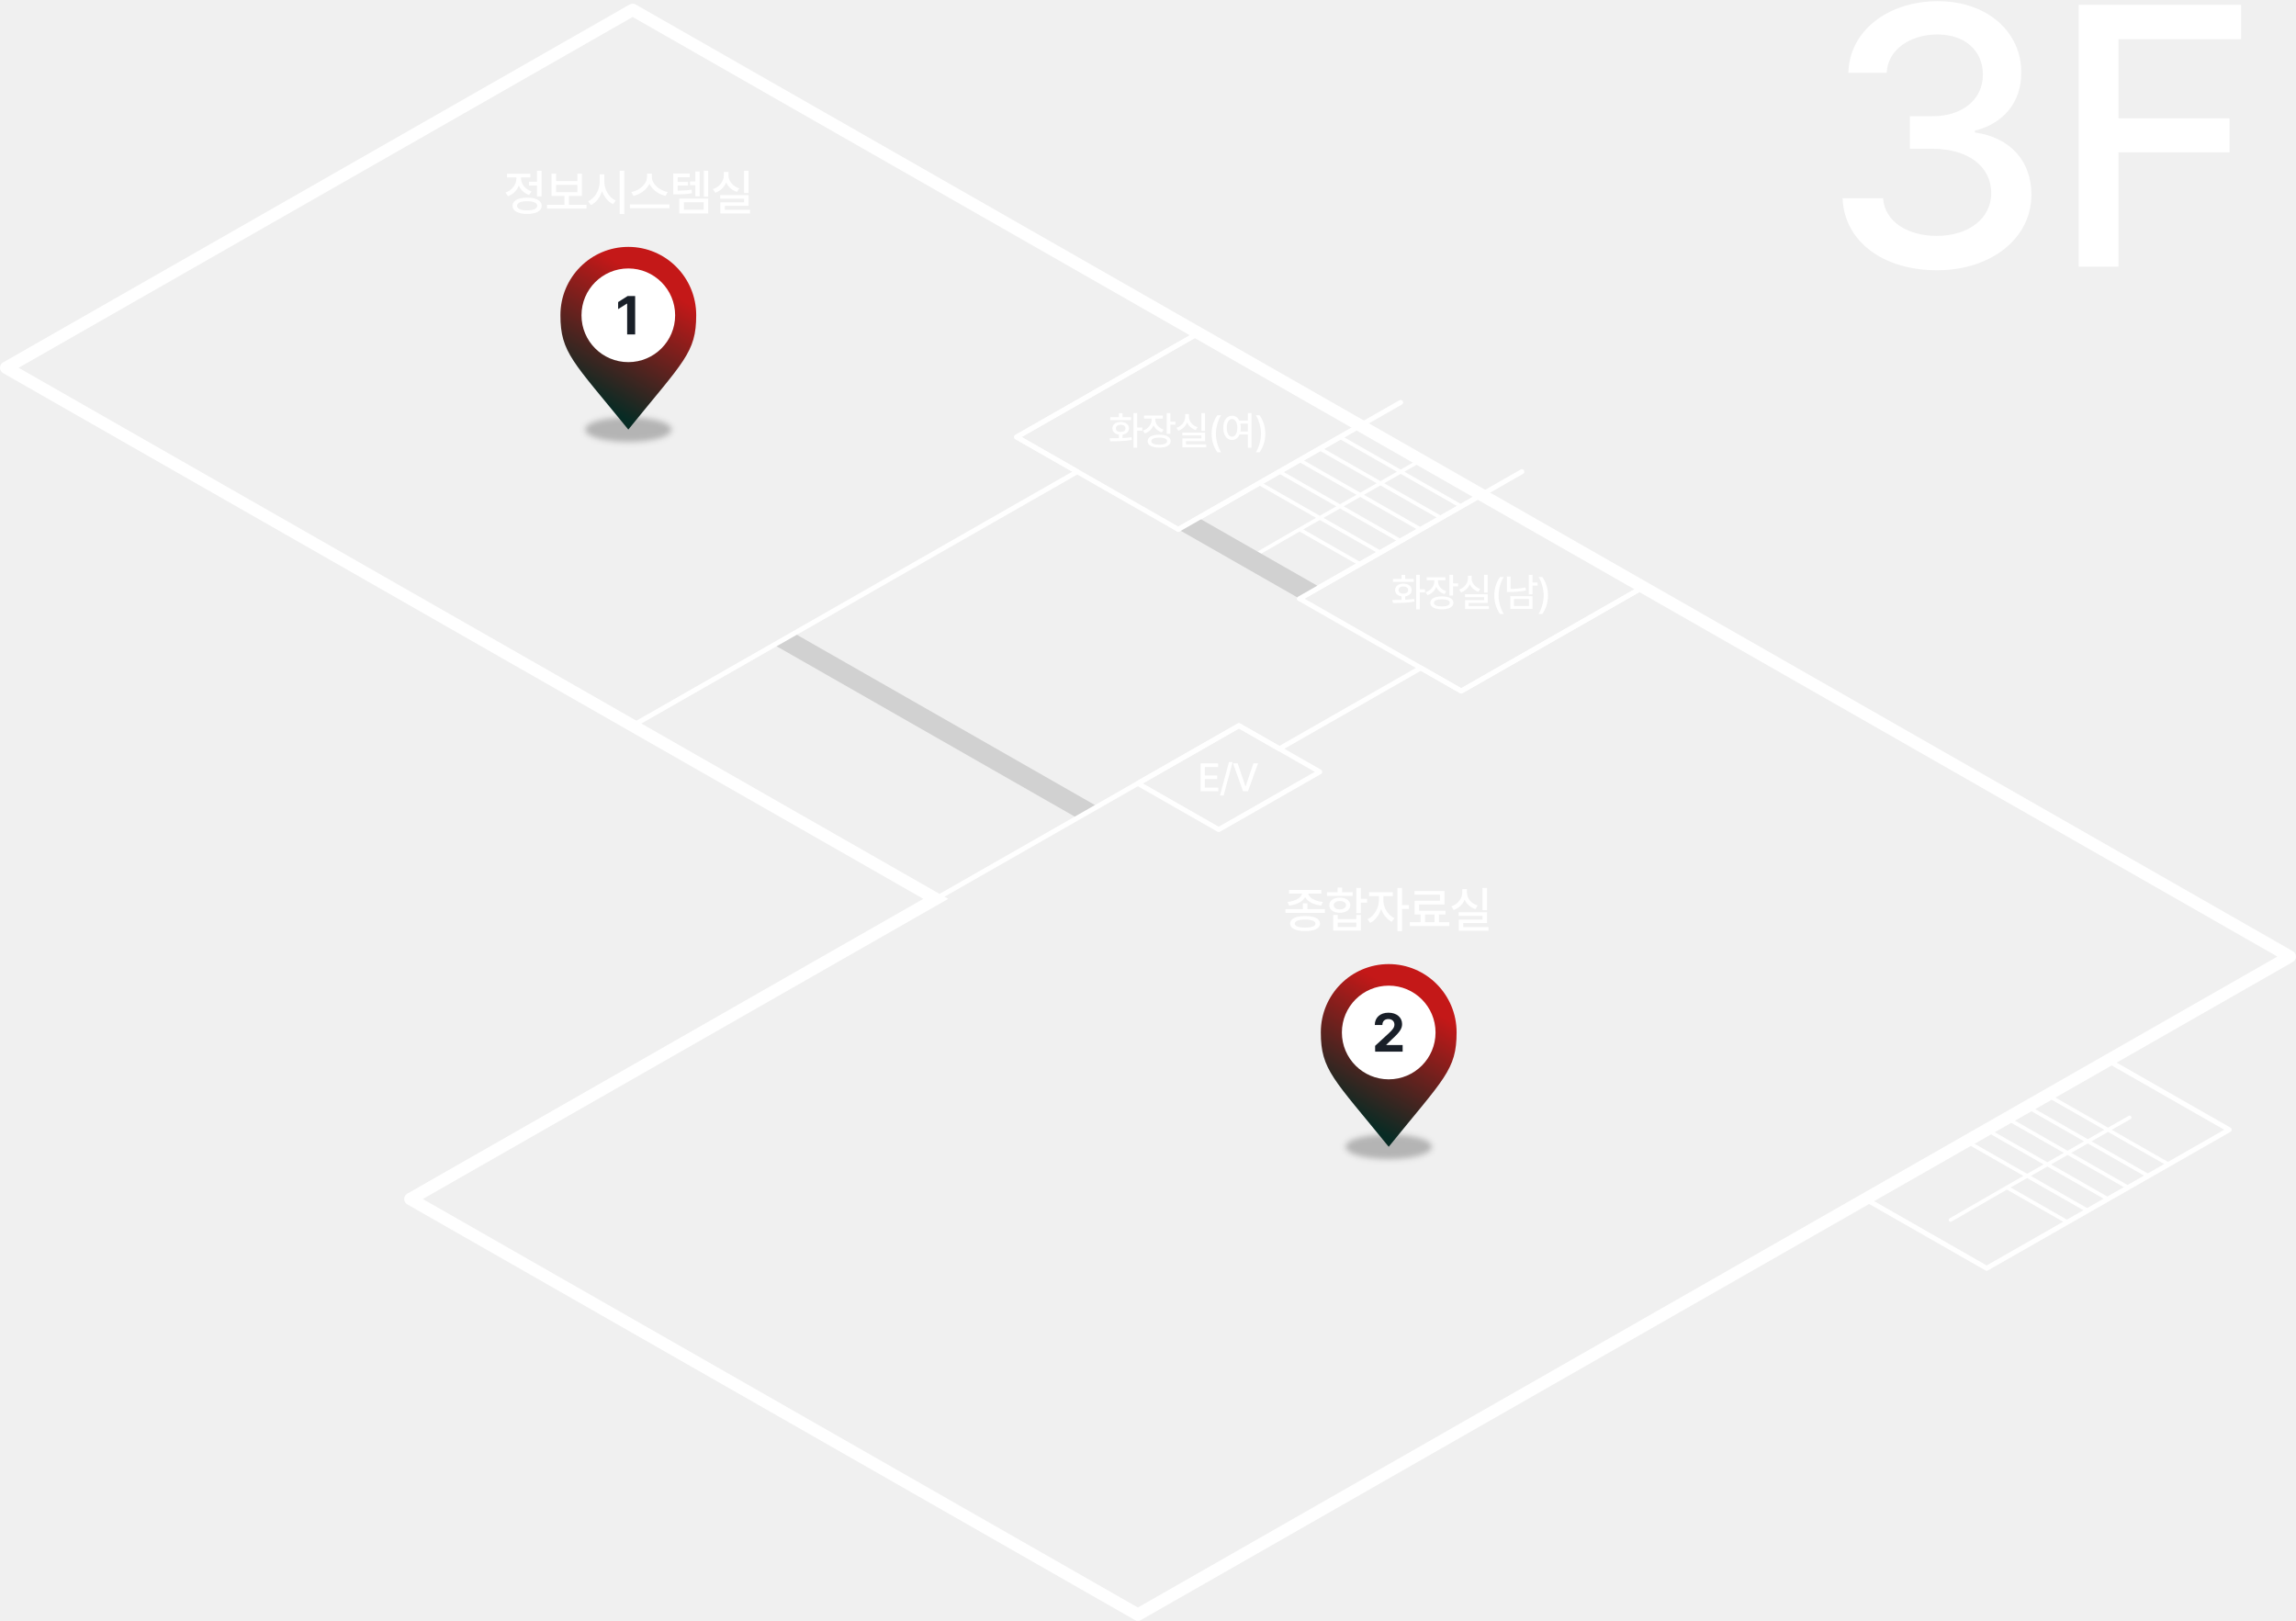
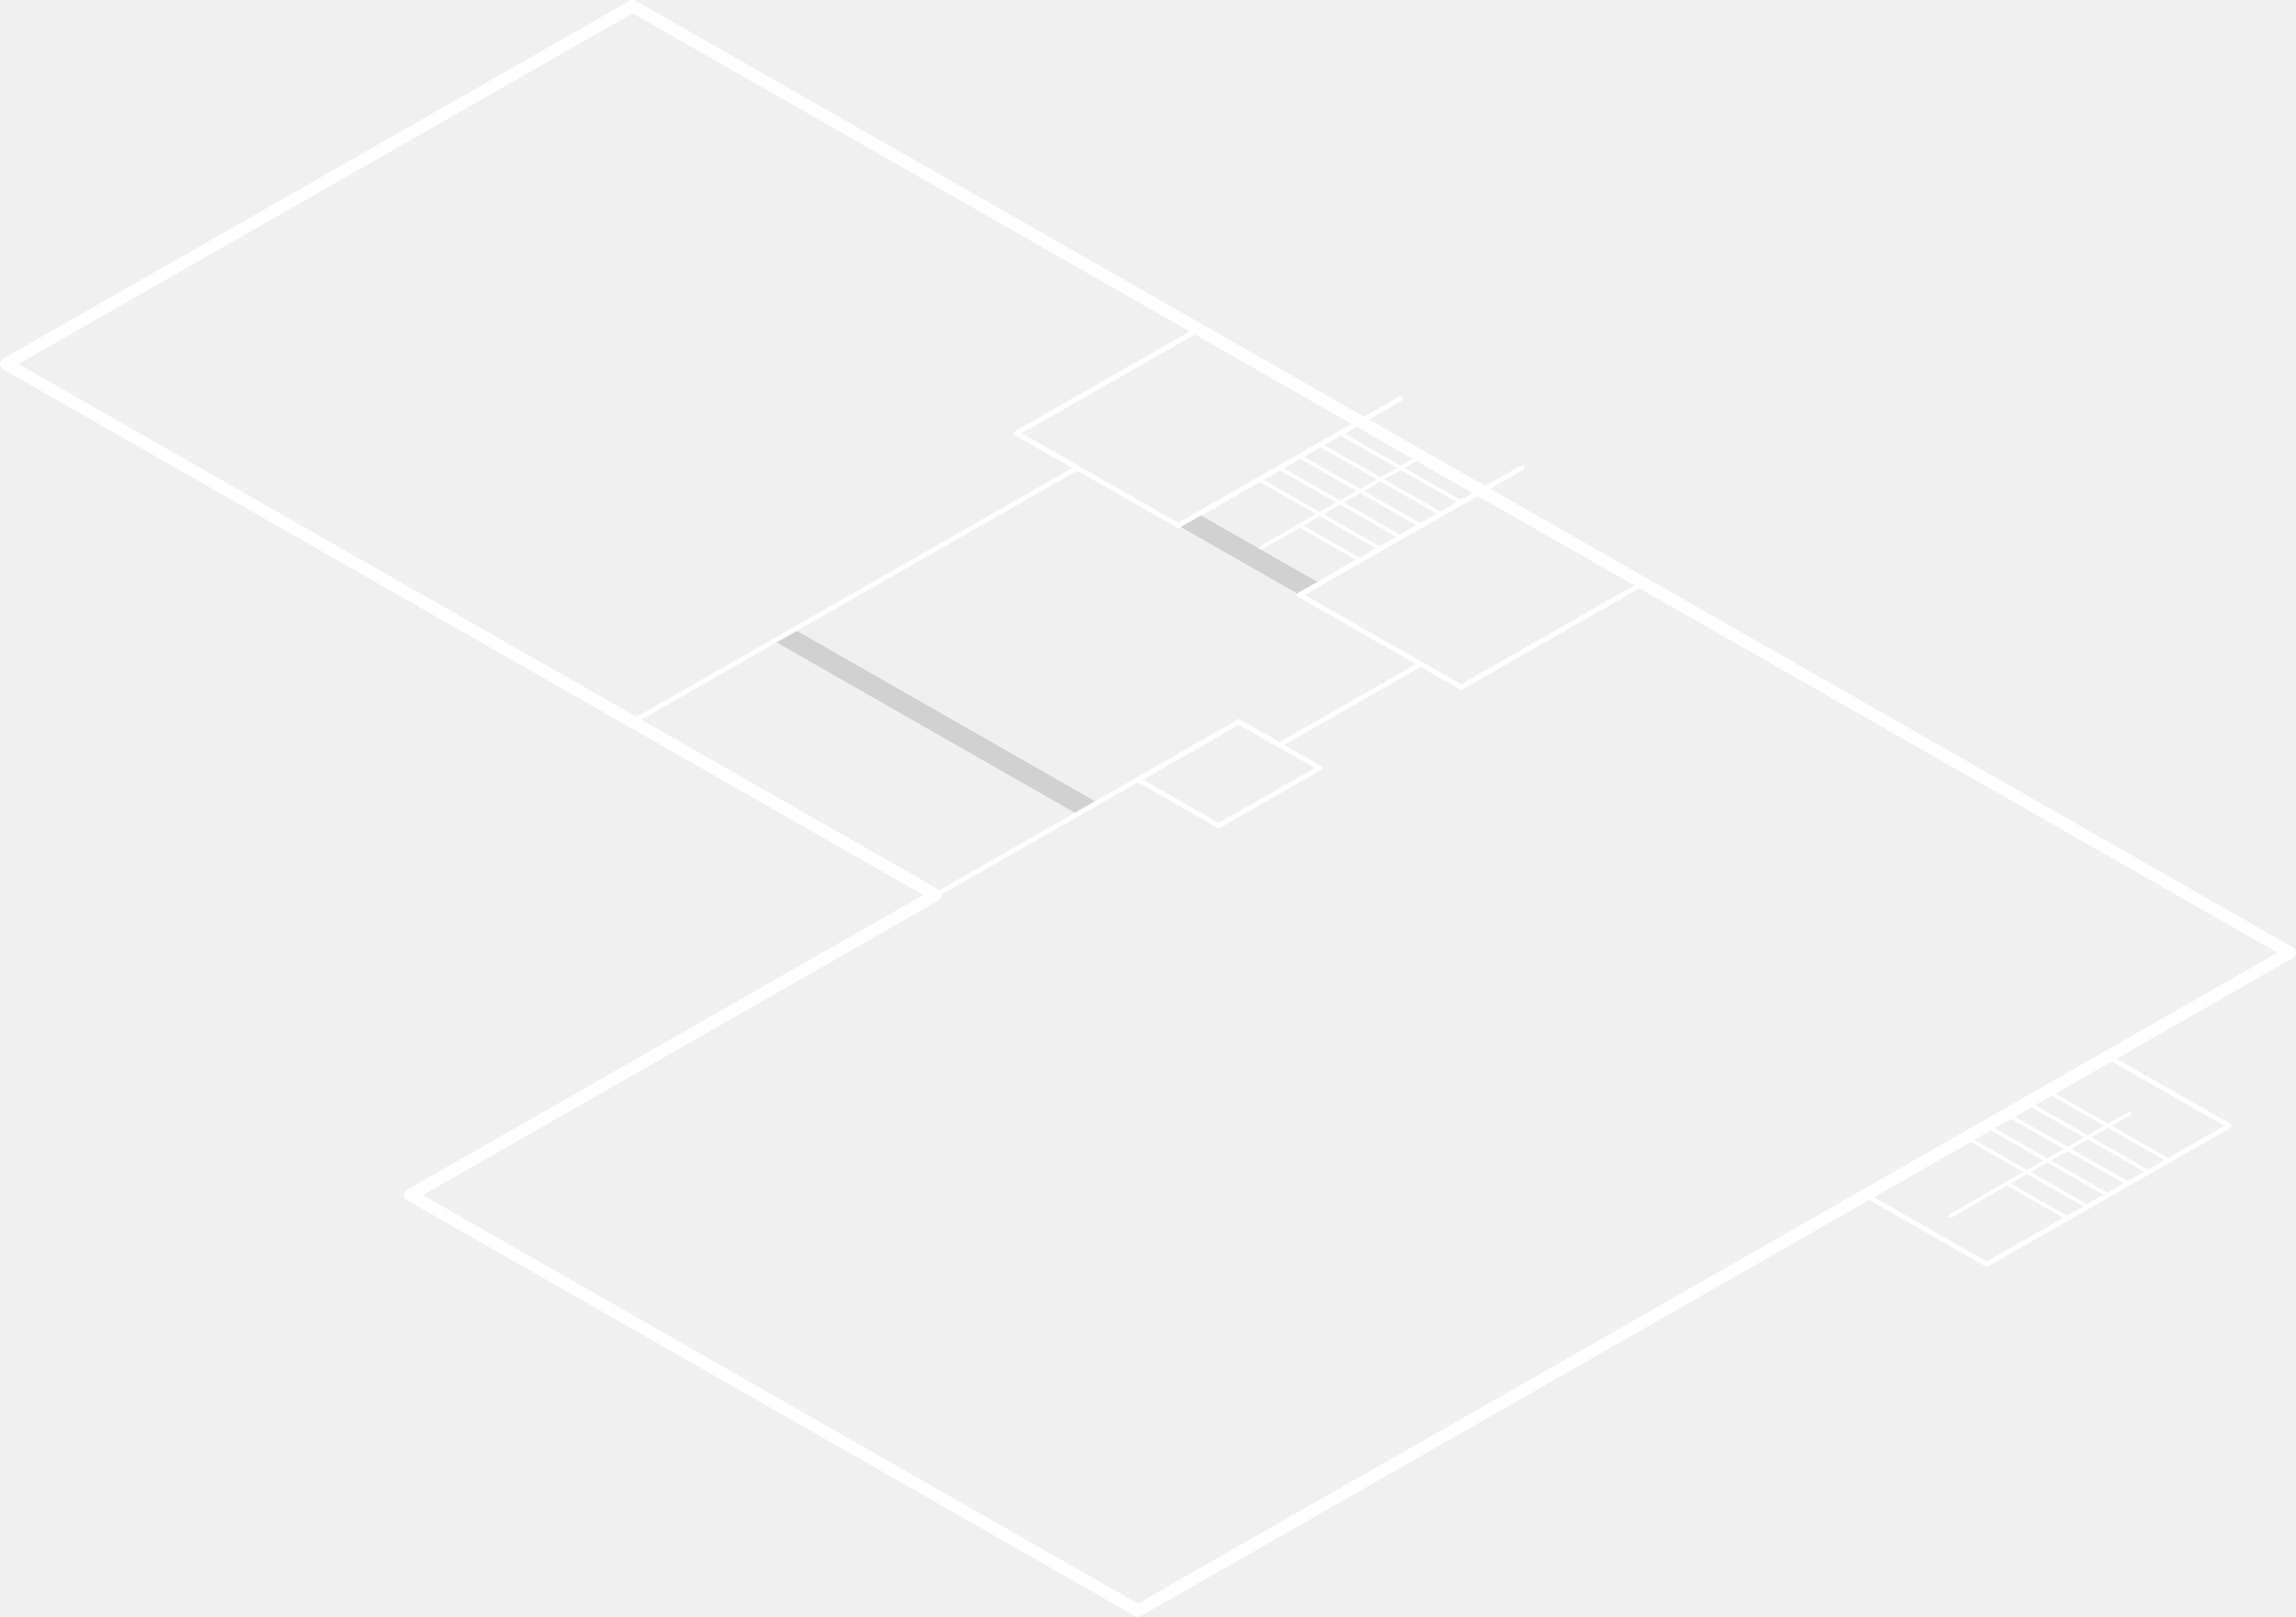
- <svg xmlns="http://www.w3.org/2000/svg" width="1860" height="1313" viewBox="0 0 1860 1313" fill="none">
-   <path d="M1569.15 218.93C1525.21 218.93 1494 195.346 1492.69 160.629H1525.5C1526.67 179.232 1545.13 191.098 1568.86 191.098C1594.49 191.098 1613.1 177.182 1613.1 156.527C1613.1 135.58 1595.66 120.639 1565.34 120.492H1547.18V94.125H1565.34C1589.51 94.272 1606.36 80.795 1606.36 60.434C1606.36 41.098 1591.86 27.914 1569.44 27.914C1548.2 27.914 1529.16 39.779 1528.43 58.969H1497.37C1498.25 24.398 1530.19 0.961 1569.74 0.961C1611.48 0.961 1637.71 27.328 1637.41 58.676C1637.71 82.846 1622.76 100.131 1599.91 105.844V107.309C1628.92 111.41 1645.76 130.893 1645.62 157.699C1645.76 193.002 1613.1 218.93 1569.15 218.93ZM1683.99 216V3.891H1815.54V31.723H1716.22V95.883H1806.16V123.422H1716.22V216H1683.99Z" fill="white" />
-   <path d="M1725.2 905.257L1625.8 961.957M1580.19 988.261L1625.8 961.957M1658.54 887.137L1756.77 943.252M1642.17 896.489L1740.4 952.604M1625.8 905.842L1724.03 961.957M1609.42 915.194L1707.65 971.309M1593.05 924.547L1691.28 980.662M1625.8 961.957L1674.91 990.014" stroke="white" stroke-width="3" stroke-linecap="round" stroke-linejoin="round" />
-   <path d="M5 297.928L2.52 293.587C0.962 294.477 0 296.134 0 297.928C0 299.723 0.962 301.379 2.52 302.27L5 297.928ZM512.522 8L515.002 3.658C513.465 2.781 511.579 2.781 510.042 3.658L512.522 8ZM1855 774.906L1857.48 779.248C1859.04 778.358 1860 776.701 1860 774.906C1860 773.112 1859.04 771.455 1857.48 770.565L1855 774.906ZM921.814 1308L919.334 1312.34C920.871 1313.22 922.757 1313.22 924.294 1312.34L921.814 1308ZM332.434 971.309L329.953 966.968C328.395 967.858 327.434 969.515 327.434 971.309C327.434 973.104 328.395 974.761 329.953 975.651L332.434 971.309ZM758.097 728.144L760.578 732.485L768.177 728.144L760.578 723.802L758.097 728.144ZM7.48 302.27L515.002 12.341L510.042 3.658L2.52 293.587L7.48 302.27ZM510.042 12.341L1852.52 779.248L1857.48 770.565L515.002 3.658L510.042 12.341ZM1852.52 770.565L919.334 1303.66L924.294 1312.34L1857.48 779.248L1852.52 770.565ZM924.294 1303.66L334.914 966.968L329.953 975.651L919.334 1312.34L924.294 1303.66ZM334.914 975.651L760.578 732.485L755.617 723.802L329.953 966.968L334.914 975.651ZM760.578 723.802L7.48 293.587L2.52 302.27L755.617 732.485L760.578 723.802Z" fill="white" />
-   <path d="M1805.89 915.194L1707.66 859.079L1511.2 971.309L1609.43 1027.42L1805.89 915.194Z" stroke="white" stroke-width="4" stroke-linejoin="round" />
-   <path d="M1134.65 325.985L954.559 428.863M1232.88 382.1L1052.79 484.978" stroke="white" stroke-width="4" stroke-linecap="round" stroke-linejoin="round" />
-   <path d="M1152.19 372.163L1052.79 428.863M1007.18 455.167L1052.79 428.863M1085.53 354.043L1183.76 410.158M1069.16 363.395L1167.39 419.511M1052.79 372.748L1151.02 428.863M1036.41 382.101L1134.64 438.216M1020.04 391.453L1118.27 447.568M1052.79 428.863L1101.9 456.921" stroke="white" stroke-width="3" stroke-linecap="round" stroke-linejoin="round" />
-   <path d="M1069.16 475.626L970.93 419.511L954.559 428.863L1052.79 484.978L1069.16 475.626Z" fill="#D1D1D1" />
-   <path d="M889.072 653.324L643.497 513.036L627.125 522.389L872.7 662.676L889.072 653.324Z" fill="#D1D1D1" />
-   <path d="M1052.79 484.978L1183.76 559.798L1331.11 475.626L1200.13 400.806L1052.79 484.978Z" stroke="white" stroke-width="4" stroke-linejoin="round" />
-   <path d="M823.584 354.043L954.557 428.863L1101.9 344.69L970.929 269.87L823.584 354.043Z" stroke="white" stroke-width="4" stroke-linejoin="round" />
-   <path d="M512.522 8L5 297.928L512.522 587.856L872.699 382.101L823.584 354.043L970.929 269.87L512.522 8Z" stroke="white" stroke-width="4" stroke-linejoin="round" />
-   <path d="M921.814 634.619L987.301 672.029L1069.16 625.267L1003.67 587.856L921.814 634.619Z" stroke="white" stroke-width="4" stroke-linejoin="round" />
-   <path d="M921.814 1308L332.434 971.309L1003.67 587.856L1036.42 606.561L1151.02 541.094L1183.76 559.799L1331.11 475.626L1855 774.907L921.814 1308Z" stroke="white" stroke-width="4" stroke-linejoin="round" />
-   <g filter="url(#filter0_f_2686_3442)">
-     <ellipse cx="1125" cy="929" rx="35" ry="10" fill="black" fill-opacity="0.25" />
-   </g>
-   <path d="M1180 836.28C1180 866.81 1169.88 873.526 1125 929C1080.34 873.998 1070 866.81 1070 836.28C1070 805.75 1094.62 781 1125 781C1155.38 781 1180 805.75 1180 836.28Z" fill="url(#paint0_linear_2686_3442)" />
-   <rect x="1087.07" y="798.465" width="75.862" height="75.897" rx="37.931" fill="white" />
-   <path d="M1114.02 851.913L1113.98 847.229L1125.15 836.96C1128.05 834.188 1129.62 832.47 1129.62 829.999C1129.62 827.228 1127.54 825.509 1124.68 825.53C1121.76 825.509 1119.84 827.356 1119.87 830.343H1113.72C1113.7 824.263 1118.21 820.374 1124.76 820.374C1131.42 820.374 1135.85 824.177 1135.85 829.569C1135.85 833.114 1134.13 836.015 1127.73 841.815L1123 846.413V846.585H1136.28V851.913H1114.02Z" fill="#191F28" />
-   <g filter="url(#filter1_f_2686_3442)">
-     <ellipse cx="509" cy="348" rx="35" ry="10" fill="black" fill-opacity="0.25" />
-   </g>
-   <path d="M564 255.28C564 285.81 553.878 292.526 509 348C464.338 292.998 454 285.81 454 255.28C454 224.75 478.624 200 509 200C539.376 200 564 224.75 564 255.28Z" fill="url(#paint1_linear_2686_3442)" />
-   <rect x="471.068" y="217.465" width="75.862" height="75.897" rx="37.931" fill="white" />
-   <path d="M514.543 270.913H508.055V245.948H507.883L500.75 250.417V244.702L508.441 239.804H514.543V270.913Z" fill="#191F28" />
-   <path d="M438.758 138.32V159.141H435.047V150.273H428.523V147.227H435.047V138.32H438.758ZM409.578 155.977C415.008 154.082 418.348 149.355 418.328 144.531V143.75H410.75V140.742H429.617V143.75H422.117V144.492C422.098 148.926 425.262 153.242 430.555 155.039L428.641 157.969C424.715 156.621 421.824 153.809 420.301 150.352C418.777 154.258 415.711 157.402 411.531 158.945L409.578 155.977ZM415.203 166.719C415.184 162.559 419.676 160.137 427.039 160.117C434.363 160.137 438.855 162.559 438.875 166.719C438.855 170.879 434.363 173.301 427.039 173.32C419.676 173.301 415.184 170.879 415.203 166.719ZM418.875 166.719C418.855 169.082 421.902 170.43 427.039 170.391C432.137 170.43 435.184 169.082 435.203 166.719C435.184 164.336 432.137 162.988 427.039 163.008C421.902 162.988 418.855 164.336 418.875 166.719ZM475.18 165.898V168.984H443.148V165.898H457.25V158.711H446.82V140.703H450.531V146.719H467.719V140.703H471.391V158.711H460.922V165.898H475.18ZM450.531 155.703H467.719V149.727H450.531V155.703ZM489.57 147.227C489.531 153.613 493.398 160.059 498.828 162.461L496.602 165.391C492.578 163.477 489.395 159.551 487.754 154.766C486.133 159.902 482.91 164.121 478.711 166.172L476.445 163.047C481.953 160.605 485.82 153.906 485.82 147.227V141.25H489.57V147.227ZM501.992 173.398V138.32H505.703V173.398H501.992ZM528.062 143.281C528.062 148.984 534.137 154.375 540.875 155.586L539.156 158.672C533.551 157.461 528.414 153.789 526.148 148.867C523.844 153.77 518.707 157.422 513.102 158.672L511.461 155.586C518.102 154.336 524.137 148.984 524.156 143.281V140.625H528.062V143.281ZM510.289 168.711V165.625H542.32V168.711H510.289ZM558.742 140.547V143.594H548.977V147.383H557.375V150.273H548.977V154.453C553.605 154.414 556.633 154.238 560.227 153.594L560.578 156.523C556.555 157.285 553.215 157.422 547.688 157.422H545.422V140.547H558.742ZM550.305 172.891V160.898H573.703V172.891H550.305ZM554.016 169.883H570.07V163.828H554.016V169.883ZM558.977 150V146.992H563.312V138.906H566.828V159.062H563.312V150H558.977ZM570.188 159.336V138.32H573.703V159.336H570.188ZM606.414 138.32V156.328H602.742V138.32H606.414ZM577.547 153.203C583.016 151.387 586.355 146.797 586.375 141.953V139.258H590.164V141.953C590.145 146.641 593.504 150.898 598.875 152.578L597.039 155.469C592.957 154.141 589.891 151.387 588.309 147.832C586.727 151.66 583.602 154.707 579.422 156.133L577.547 153.203ZM583.445 160.938V158.008H606.453V166.758H587.156V170H607.625V172.969H583.562V163.945H602.781V160.938H583.445Z" fill="white" />
-   <path d="M921.219 334.656V346.375H925.438V348.875H921.219V362.656H918.25V334.656H921.219ZM898.938 355.031C901.141 355.031 903.703 355.031 906.375 354.953V352.109C903.219 351.641 901.156 349.734 901.188 347.031C901.156 343.875 903.891 341.797 907.875 341.781C911.844 341.797 914.609 343.875 914.625 347.031C914.609 349.734 912.516 351.656 909.344 352.109V354.844C911.828 354.719 914.328 354.516 916.656 354.188L916.844 356.375C910.781 357.453 904.234 357.516 899.406 357.5L898.938 355.031ZM899.469 340.344V337.969H906.375V334.719H909.344V337.969H916.25V340.344H899.469ZM903.969 347.031C903.969 348.812 905.531 349.922 907.875 349.906C910.219 349.922 911.766 348.812 911.781 347.031C911.766 345.234 910.219 344.094 907.875 344.094C905.531 344.094 903.969 345.234 903.969 347.031ZM935.919 339.812C935.903 343.375 938.388 346.625 942.638 347.969L941.231 350.281C938.044 349.266 935.716 347.156 934.481 344.5C933.263 347.562 930.809 349.984 927.45 351.156L925.919 348.781C930.294 347.344 932.934 343.734 932.95 339.844V339.062H926.794V336.656H941.95V339.062H935.919V339.812ZM929.7 357.344C929.7 354.062 933.278 352.141 939.106 352.156C944.872 352.141 948.388 354.062 948.388 357.344C948.388 360.672 944.872 362.609 939.106 362.594C933.278 362.609 929.7 360.672 929.7 357.344ZM932.669 357.344C932.653 359.219 935.059 360.266 939.106 360.25C943.122 360.266 945.497 359.219 945.481 357.344C945.497 355.516 943.122 354.484 939.106 354.5C935.059 354.484 932.653 355.516 932.669 357.344ZM945.169 351.469V334.656H948.138V341.594H952.2V344.031H948.138V351.469H945.169ZM976.181 334.656V349.062H973.244V334.656H976.181ZM953.088 346.562C957.463 345.109 960.134 341.438 960.15 337.562V335.406H963.181V337.562C963.166 341.312 965.853 344.719 970.15 346.062L968.681 348.375C965.416 347.312 962.963 345.109 961.697 342.266C960.431 345.328 957.931 347.766 954.588 348.906L953.088 346.562ZM957.806 352.75V350.406H976.213V357.406H960.775V360H977.15V362.375H957.9V355.156H973.275V352.75H957.806ZM981.537 351.375C981.569 345.484 983.241 340.594 986.162 336.406H989.225C987.069 339.5 985.006 345.797 985.006 351.375C985.006 356.969 987.069 363.266 989.225 366.375H986.162C983.241 362.172 981.569 357.281 981.537 351.375ZM998.081 336.75C1000.64 336.766 1002.74 338.219 1003.97 340.75H1010.89V334.656H1013.83V362.719H1010.89V351.969H1004.18C1002.97 354.781 1000.78 356.422 998.081 356.406C993.909 356.422 990.956 352.609 990.988 346.562C990.956 340.578 993.909 336.766 998.081 336.75ZM993.8 346.562C993.816 351.016 995.55 353.75 998.081 353.75C1000.61 353.75 1002.35 351.016 1002.36 346.562C1002.35 342.172 1000.61 339.422 998.081 339.406C995.55 339.422 993.816 342.172 993.8 346.562ZM1004.82 343.188C1005.03 344.219 1005.18 345.344 1005.18 346.562C1005.18 347.625 1005.08 348.609 1004.89 349.531H1010.89V343.188H1004.82ZM1025.03 351.375C1025 357.281 1023.33 362.172 1020.41 366.375H1017.34C1019.5 363.266 1021.56 356.969 1021.56 351.375C1021.56 345.797 1019.5 339.5 1017.34 336.406H1020.41C1023.33 340.594 1025 345.484 1025.03 351.375Z" fill="white" />
-   <path d="M1150.22 465.656V477.375H1154.44V479.875H1150.22V493.656H1147.25V465.656H1150.22ZM1127.94 486.031C1130.14 486.031 1132.7 486.031 1135.38 485.953V483.109C1132.22 482.641 1130.16 480.734 1130.19 478.031C1130.16 474.875 1132.89 472.797 1136.88 472.781C1140.84 472.797 1143.61 474.875 1143.62 478.031C1143.61 480.734 1141.52 482.656 1138.34 483.109V485.844C1140.83 485.719 1143.33 485.516 1145.66 485.188L1145.84 487.375C1139.78 488.453 1133.23 488.516 1128.41 488.5L1127.94 486.031ZM1128.47 471.344V468.969H1135.38V465.719H1138.34V468.969H1145.25V471.344H1128.47ZM1132.97 478.031C1132.97 479.812 1134.53 480.922 1136.88 480.906C1139.22 480.922 1140.77 479.812 1140.78 478.031C1140.77 476.234 1139.22 475.094 1136.88 475.094C1134.53 475.094 1132.97 476.234 1132.97 478.031ZM1164.92 470.812C1164.9 474.375 1167.39 477.625 1171.64 478.969L1170.23 481.281C1167.04 480.266 1164.72 478.156 1163.48 475.5C1162.26 478.562 1159.81 480.984 1156.45 482.156L1154.92 479.781C1159.29 478.344 1161.93 474.734 1161.95 470.844V470.062H1155.79V467.656H1170.95V470.062H1164.92V470.812ZM1158.7 488.344C1158.7 485.062 1162.28 483.141 1168.11 483.156C1173.87 483.141 1177.39 485.062 1177.39 488.344C1177.39 491.672 1173.87 493.609 1168.11 493.594C1162.28 493.609 1158.7 491.672 1158.7 488.344ZM1161.67 488.344C1161.65 490.219 1164.06 491.266 1168.11 491.25C1172.12 491.266 1174.5 490.219 1174.48 488.344C1174.5 486.516 1172.12 485.484 1168.11 485.5C1164.06 485.484 1161.65 486.516 1161.67 488.344ZM1174.17 482.469V465.656H1177.14V472.594H1181.2V475.031H1177.14V482.469H1174.17ZM1205.18 465.656V480.062H1202.24V465.656H1205.18ZM1182.09 477.562C1186.46 476.109 1189.13 472.438 1189.15 468.562V466.406H1192.18V468.562C1192.17 472.312 1194.85 475.719 1199.15 477.062L1197.68 479.375C1194.42 478.312 1191.96 476.109 1190.7 473.266C1189.43 476.328 1186.93 478.766 1183.59 479.906L1182.09 477.562ZM1186.81 483.75V481.406H1205.21V488.406H1189.78V491H1206.15V493.375H1186.9V486.156H1202.28V483.75H1186.81ZM1210.54 482.375C1210.57 476.484 1212.24 471.594 1215.16 467.406H1218.22C1216.07 470.5 1214.01 476.797 1214.01 482.375C1214.01 487.969 1216.07 494.266 1218.22 497.375H1215.16C1212.24 493.172 1210.57 488.281 1210.54 482.375ZM1241.49 465.688V471.906H1245.58V474.375H1241.49V481.469H1238.52V465.688H1241.49ZM1220.77 479.562V467.062H1223.74V477.094C1227.53 477.062 1231.49 476.734 1235.8 475.875L1236.18 478.312C1231.46 479.266 1227.18 479.547 1223.05 479.562H1220.77ZM1223.55 493.281V482.938H1241.49V493.281H1223.55ZM1226.46 490.906H1238.61V485.25H1226.46V490.906ZM1254.03 482.375C1254 488.281 1252.33 493.172 1249.41 497.375H1246.34C1248.5 494.266 1250.56 487.969 1250.56 482.375C1250.56 476.797 1248.5 470.5 1246.34 467.406H1249.41C1252.33 471.594 1254 476.484 1254.03 482.375Z" fill="white" />
-   <path d="M1059.14 731.781V736.508H1073.28V739.555H1041.36V736.508H1055.46V731.781H1059.14ZM1043 730.688C1049.33 730.043 1054.29 727.27 1054.8 723.891H1044.29V720.922H1070.43V723.891H1059.8C1060.33 727.25 1065.29 730.043 1071.64 730.688L1070.31 733.617C1064.23 732.914 1059.21 730.414 1057.3 726.723C1055.39 730.414 1050.41 732.914 1044.33 733.617L1043 730.688ZM1045.15 748.188C1045.15 744.262 1049.68 742.094 1057.3 742.094C1064.86 742.094 1069.35 744.262 1069.37 748.188C1069.35 752.094 1064.86 754.262 1057.3 754.242C1049.68 754.262 1045.15 752.094 1045.15 748.188ZM1048.9 748.188C1048.88 750.277 1051.89 751.43 1057.3 751.43C1062.63 751.43 1065.66 750.277 1065.66 748.188C1065.66 746.098 1062.63 744.965 1057.3 744.945C1051.89 744.965 1048.88 746.098 1048.9 748.188ZM1102.43 719.32V728.109H1107.51V731.234H1102.43V739.711H1098.72V719.32H1102.43ZM1074.97 725.727V722.758H1083.57V719.008H1087.28V722.758H1095.83V725.727H1074.97ZM1076.89 733.305C1076.87 729.574 1080.3 727.152 1085.4 727.172C1090.44 727.152 1093.88 729.574 1093.88 733.305C1093.88 737.035 1090.44 739.477 1085.4 739.438C1080.3 739.477 1076.87 737.035 1076.89 733.305ZM1080.05 753.891V741.156H1083.72V744.555H1098.72V741.156H1102.43V753.891H1080.05ZM1080.48 733.305C1080.44 735.395 1082.43 736.684 1085.4 736.703C1088.37 736.684 1090.36 735.395 1090.4 733.305C1090.36 731.254 1088.37 729.926 1085.4 729.945C1082.43 729.926 1080.44 731.254 1080.48 733.305ZM1083.72 750.922H1098.72V747.445H1083.72V750.922ZM1120.69 729.633C1120.67 735.16 1124.32 741.332 1129.64 743.852L1127.53 746.742C1123.6 744.867 1120.48 740.922 1118.89 736.352C1117.29 741.332 1114.01 745.648 1110.03 747.641L1107.84 744.711C1113.15 742.152 1117 735.551 1117.02 729.633V725.922H1109.13V722.836H1128.31V725.922H1120.69V729.633ZM1132.06 754.32V719.32H1135.77V733.188H1141.39V736.312H1135.77V754.32H1132.06ZM1174.11 747.016V750.141H1142.07V747.016H1150.82V740.844H1145.98V729.711H1166.53V724.828H1145.9V721.781H1170.2V732.719H1149.65V737.797H1171.02V740.844H1165.71V747.016H1174.11ZM1154.42 747.016H1162.07V740.844H1154.42V747.016ZM1204.63 719.32V737.328H1200.96V719.32H1204.63ZM1175.76 734.203C1181.23 732.387 1184.57 727.797 1184.59 722.953V720.258H1188.38V722.953C1188.36 727.641 1191.72 731.898 1197.09 733.578L1195.25 736.469C1191.17 735.141 1188.11 732.387 1186.52 728.832C1184.94 732.66 1181.82 735.707 1177.64 737.133L1175.76 734.203ZM1181.66 741.938V739.008H1204.67V747.758H1185.37V751H1205.84V753.969H1181.78V744.945H1201V741.938H1181.66Z" fill="white" />
-   <path d="M972.612 641V618.375H986.8V621.344H976.05V628.188H986.05V631.125H976.05V638.031H986.925V641H972.612ZM998.562 617.312L991.281 644.406H988.312L995.594 617.312H998.562ZM1002.61 618.375L1008.89 636.781H1009.14L1015.42 618.375H1019.14L1010.98 641H1007.01L998.887 618.375H1002.61Z" fill="white" />
-   <defs>
-     <filter id="filter0_f_2686_3442" x="1085" y="914" width="80" height="30" filterUnits="userSpaceOnUse" color-interpolation-filters="sRGB">
-       <feFlood flood-opacity="0" result="BackgroundImageFix" />
-       <feBlend mode="normal" in="SourceGraphic" in2="BackgroundImageFix" result="shape" />
-       <feGaussianBlur stdDeviation="2.5" result="effect1_foregroundBlur_2686_3442" />
-     </filter>
-     <filter id="filter1_f_2686_3442" x="469" y="333" width="80" height="30" filterUnits="userSpaceOnUse" color-interpolation-filters="sRGB">
-       <feFlood flood-opacity="0" result="BackgroundImageFix" />
-       <feBlend mode="normal" in="SourceGraphic" in2="BackgroundImageFix" result="shape" />
-       <feGaussianBlur stdDeviation="2.5" result="effect1_foregroundBlur_2686_3442" />
-     </filter>
-     <linearGradient id="paint0_linear_2686_3442" x1="1156.7" y1="796.156" x2="1094.25" y2="903.663" gradientUnits="userSpaceOnUse">
-       <stop offset="0.144" stop-color="#C41818" />
-       <stop offset="1" stop-color="#072B24" />
-     </linearGradient>
-     <linearGradient id="paint1_linear_2686_3442" x1="540.703" y1="215.156" x2="478.25" y2="322.663" gradientUnits="userSpaceOnUse">
-       <stop offset="0.144" stop-color="#C41818" />
-       <stop offset="1" stop-color="#072B24" />
-     </linearGradient>
-   </defs>
+ <svg xmlns="http://www.w3.org/2000/svg" width="1860" height="1310" viewBox="0 0 1860 1310" fill="none">
+   <path d="M1725.2 902.257L1625.8 958.957M1580.19 985.261L1625.8 958.957M1658.54 884.137L1756.77 940.252M1642.17 893.489L1740.4 949.604M1625.8 902.842L1724.03 958.957M1609.42 912.194L1707.65 968.309M1593.05 921.547L1691.28 977.662M1625.8 958.957L1674.91 987.014" stroke="white" stroke-width="3" stroke-linecap="round" stroke-linejoin="round" />
+   <path d="M512.522 5L5 294.928L758.097 725.144L332.434 968.309L921.814 1305L1855 771.906L512.522 5Z" stroke="white" stroke-width="10" stroke-linejoin="round" />
+   <path d="M1805.89 912.194L1707.66 856.079L1511.2 968.309L1609.43 1024.42L1805.89 912.194Z" stroke="white" stroke-width="4" stroke-linejoin="round" />
+   <path d="M1134.65 322.985L954.559 425.863M1232.88 379.1L1052.79 481.978" stroke="white" stroke-width="4" stroke-linecap="round" stroke-linejoin="round" />
+   <path d="M1152.19 369.163L1052.79 425.863M1007.18 452.167L1052.79 425.863M1085.53 351.043L1183.76 407.158M1069.16 360.395L1167.39 416.511M1052.79 369.748L1151.02 425.863M1036.41 379.101L1134.64 435.216M1020.04 388.453L1118.27 444.568M1052.79 425.863L1101.9 453.921" stroke="white" stroke-width="3" stroke-linecap="round" stroke-linejoin="round" />
+   <path d="M1069.16 472.626L970.93 416.511L954.559 425.863L1052.79 481.978L1069.16 472.626Z" fill="#D1D1D1" />
+   <path d="M889.072 650.324L643.497 510.036L627.125 519.389L872.7 659.676L889.072 650.324Z" fill="#D1D1D1" />
+   <path d="M1052.79 481.978L1183.76 556.798L1331.11 472.626L1200.13 397.806L1052.79 481.978Z" stroke="white" stroke-width="4" stroke-linejoin="round" />
+   <path d="M823.584 351.043L954.557 425.863L1101.9 341.69L970.929 266.87L823.584 351.043Z" stroke="white" stroke-width="4" stroke-linejoin="round" />
+   <path d="M512.522 5L5 294.928L512.522 584.856L872.699 379.101L823.584 351.043L970.929 266.87L512.522 5Z" stroke="white" stroke-width="4" stroke-linejoin="round" />
+   <path d="M921.814 631.619L987.301 669.029L1069.16 622.267L1003.67 584.856L921.814 631.619Z" stroke="white" stroke-width="4" stroke-linejoin="round" />
+   <path d="M921.814 1305L332.434 968.309L1003.67 584.856L1036.42 603.561L1151.02 538.094L1183.76 556.799L1331.11 472.626L1855 771.907L921.814 1305Z" stroke="white" stroke-width="4" stroke-linejoin="round" />
</svg>
